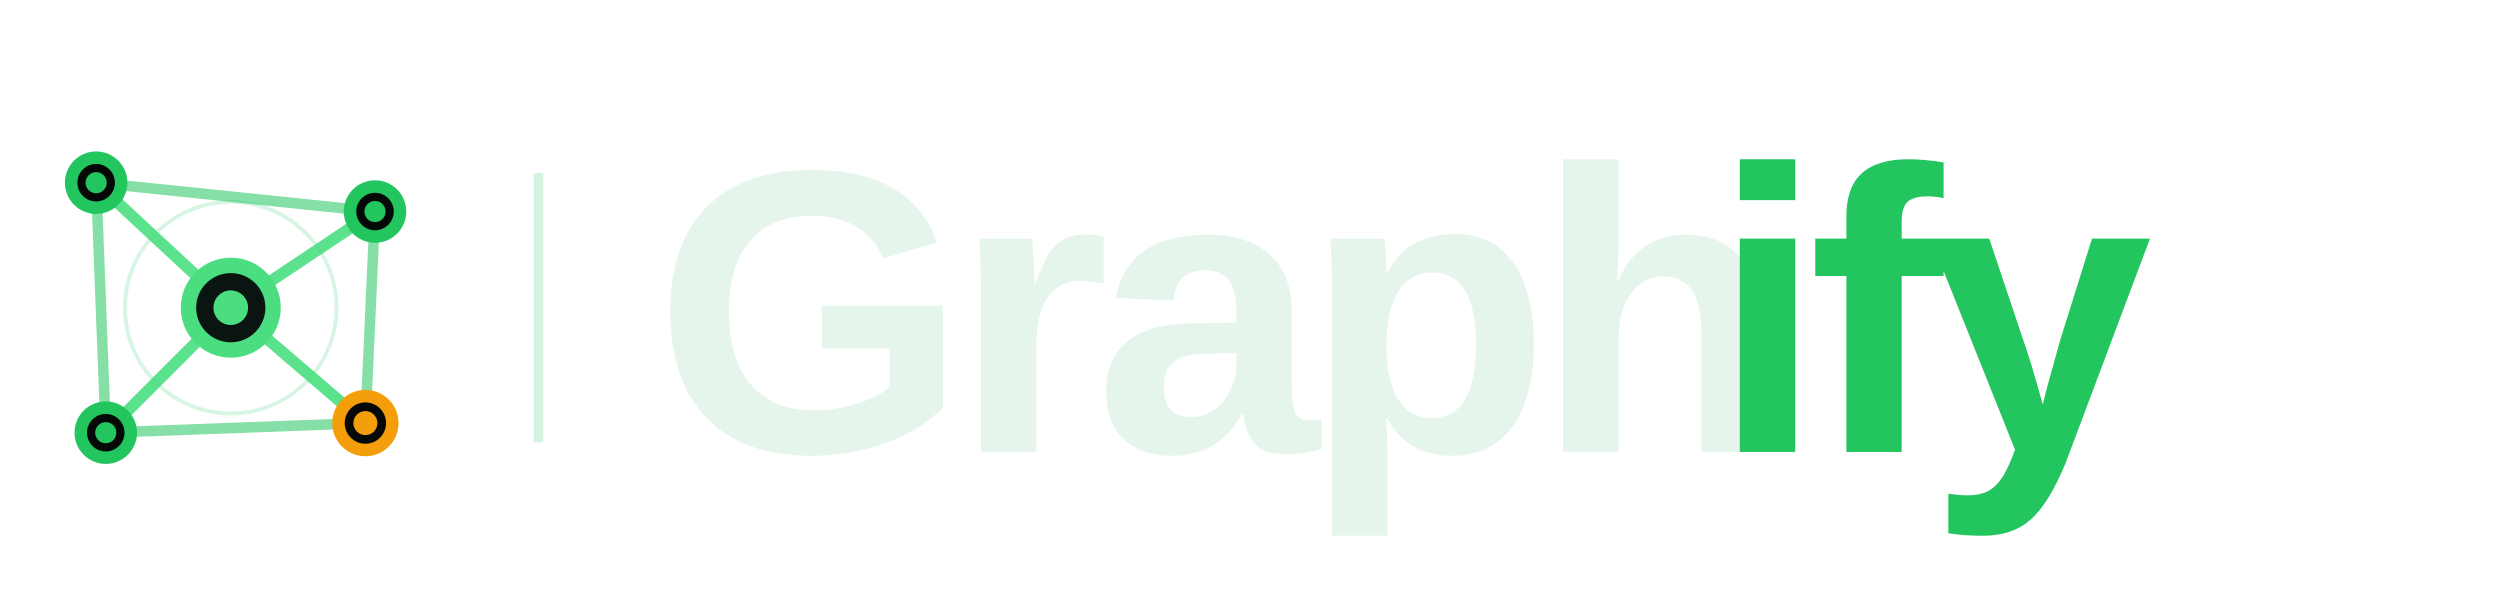
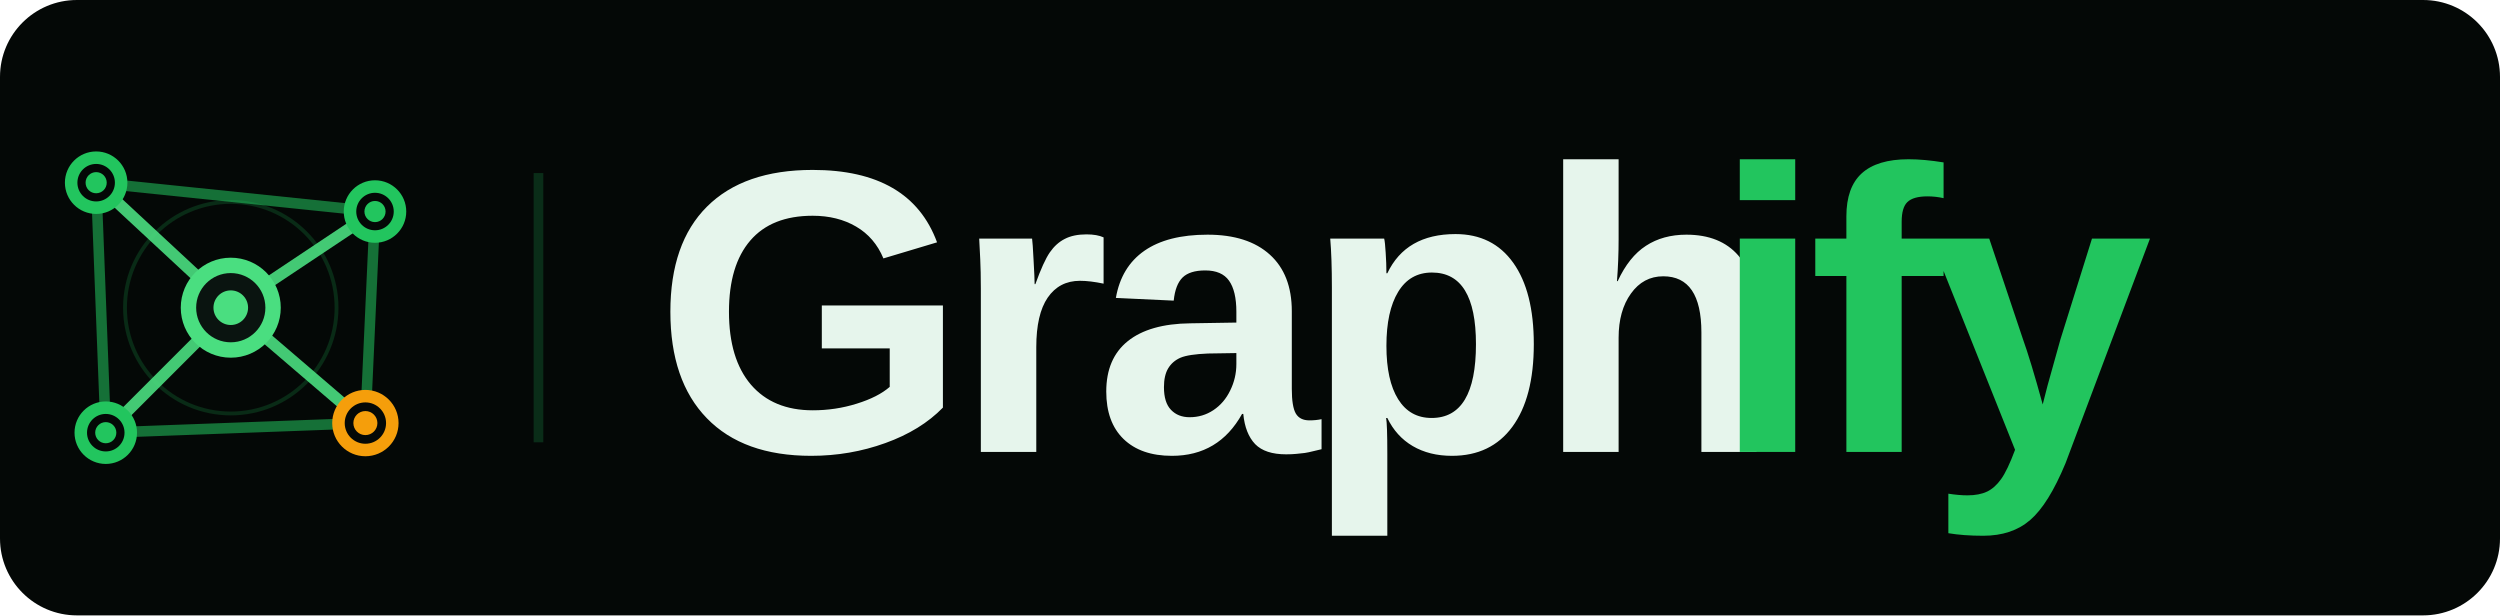
<svg xmlns="http://www.w3.org/2000/svg" viewBox="0 0 260 64" role="img" aria-label="Graphify">
+   <rect width="260" height="64" rx="8" fill="#040806" />
  <defs>
    <style>
      .logo-text { font-family: 'Segoe UI', 'Helvetica Neue', Arial, sans-serif; font-size: 42px; font-weight: 700; letter-spacing: -1.6px; }
    </style>
  </defs>
  <circle cx="24" cy="32" r="11" fill="none" stroke="#22c55e" stroke-width="0.4" opacity="0.18" />
  <line x1="24" y1="32" x2="10" y2="19" stroke="#4ade80" stroke-width="1.2" stroke-linecap="round" opacity="0.9" />
  <line x1="24" y1="32" x2="39" y2="22" stroke="#4ade80" stroke-width="1.2" stroke-linecap="round" opacity="0.9" />
  <line x1="24" y1="32" x2="38" y2="44" stroke="#4ade80" stroke-width="1.2" stroke-linecap="round" opacity="0.9" />
  <line x1="24" y1="32" x2="11" y2="45" stroke="#4ade80" stroke-width="1.2" stroke-linecap="round" opacity="0.9" />
  <line x1="10" y1="19" x2="39" y2="22" stroke="#22c55e" stroke-width="1.1" stroke-linecap="round" opacity="0.55" />
  <line x1="39" y1="22" x2="38" y2="44" stroke="#22c55e" stroke-width="1.1" stroke-linecap="round" opacity="0.55" />
  <line x1="38" y1="44" x2="11" y2="45" stroke="#22c55e" stroke-width="1.1" stroke-linecap="round" opacity="0.55" />
  <line x1="11" y1="45" x2="10" y2="19" stroke="#22c55e" stroke-width="1.1" stroke-linecap="round" opacity="0.55" />
  <circle cx="10" cy="19" r="2.6" fill="#040806" stroke="#22c55e" stroke-width="1.3" />
  <circle cx="10" cy="19" r="1.1" fill="#22c55e" />
  <circle cx="39" cy="22" r="2.6" fill="#040806" stroke="#22c55e" stroke-width="1.3" />
  <circle cx="39" cy="22" r="1.1" fill="#22c55e" />
  <circle cx="38" cy="44" r="2.8" fill="#040806" stroke="#f59e0b" stroke-width="1.3" />
  <circle cx="38" cy="44" r="1.25" fill="#f59e0b" />
  <circle cx="11" cy="45" r="2.6" fill="#040806" stroke="#22c55e" stroke-width="1.3" />
  <circle cx="11" cy="45" r="1.1" fill="#22c55e" />
  <circle cx="24" cy="32" r="4.4" fill="#0a1410" stroke="#4ade80" stroke-width="1.6" />
  <circle cx="24" cy="32" r="1.8" fill="#4ade80" />
  <line x1="56" y1="18" x2="56" y2="46" stroke="#22c55e" stroke-width="1" opacity="0.2" />
  <text x="68" y="47" class="logo-text" fill="#e6f5ec">Graph</text>
  <text x="178" y="47" class="logo-text" fill="#22c55e">ify</text>
</svg>
